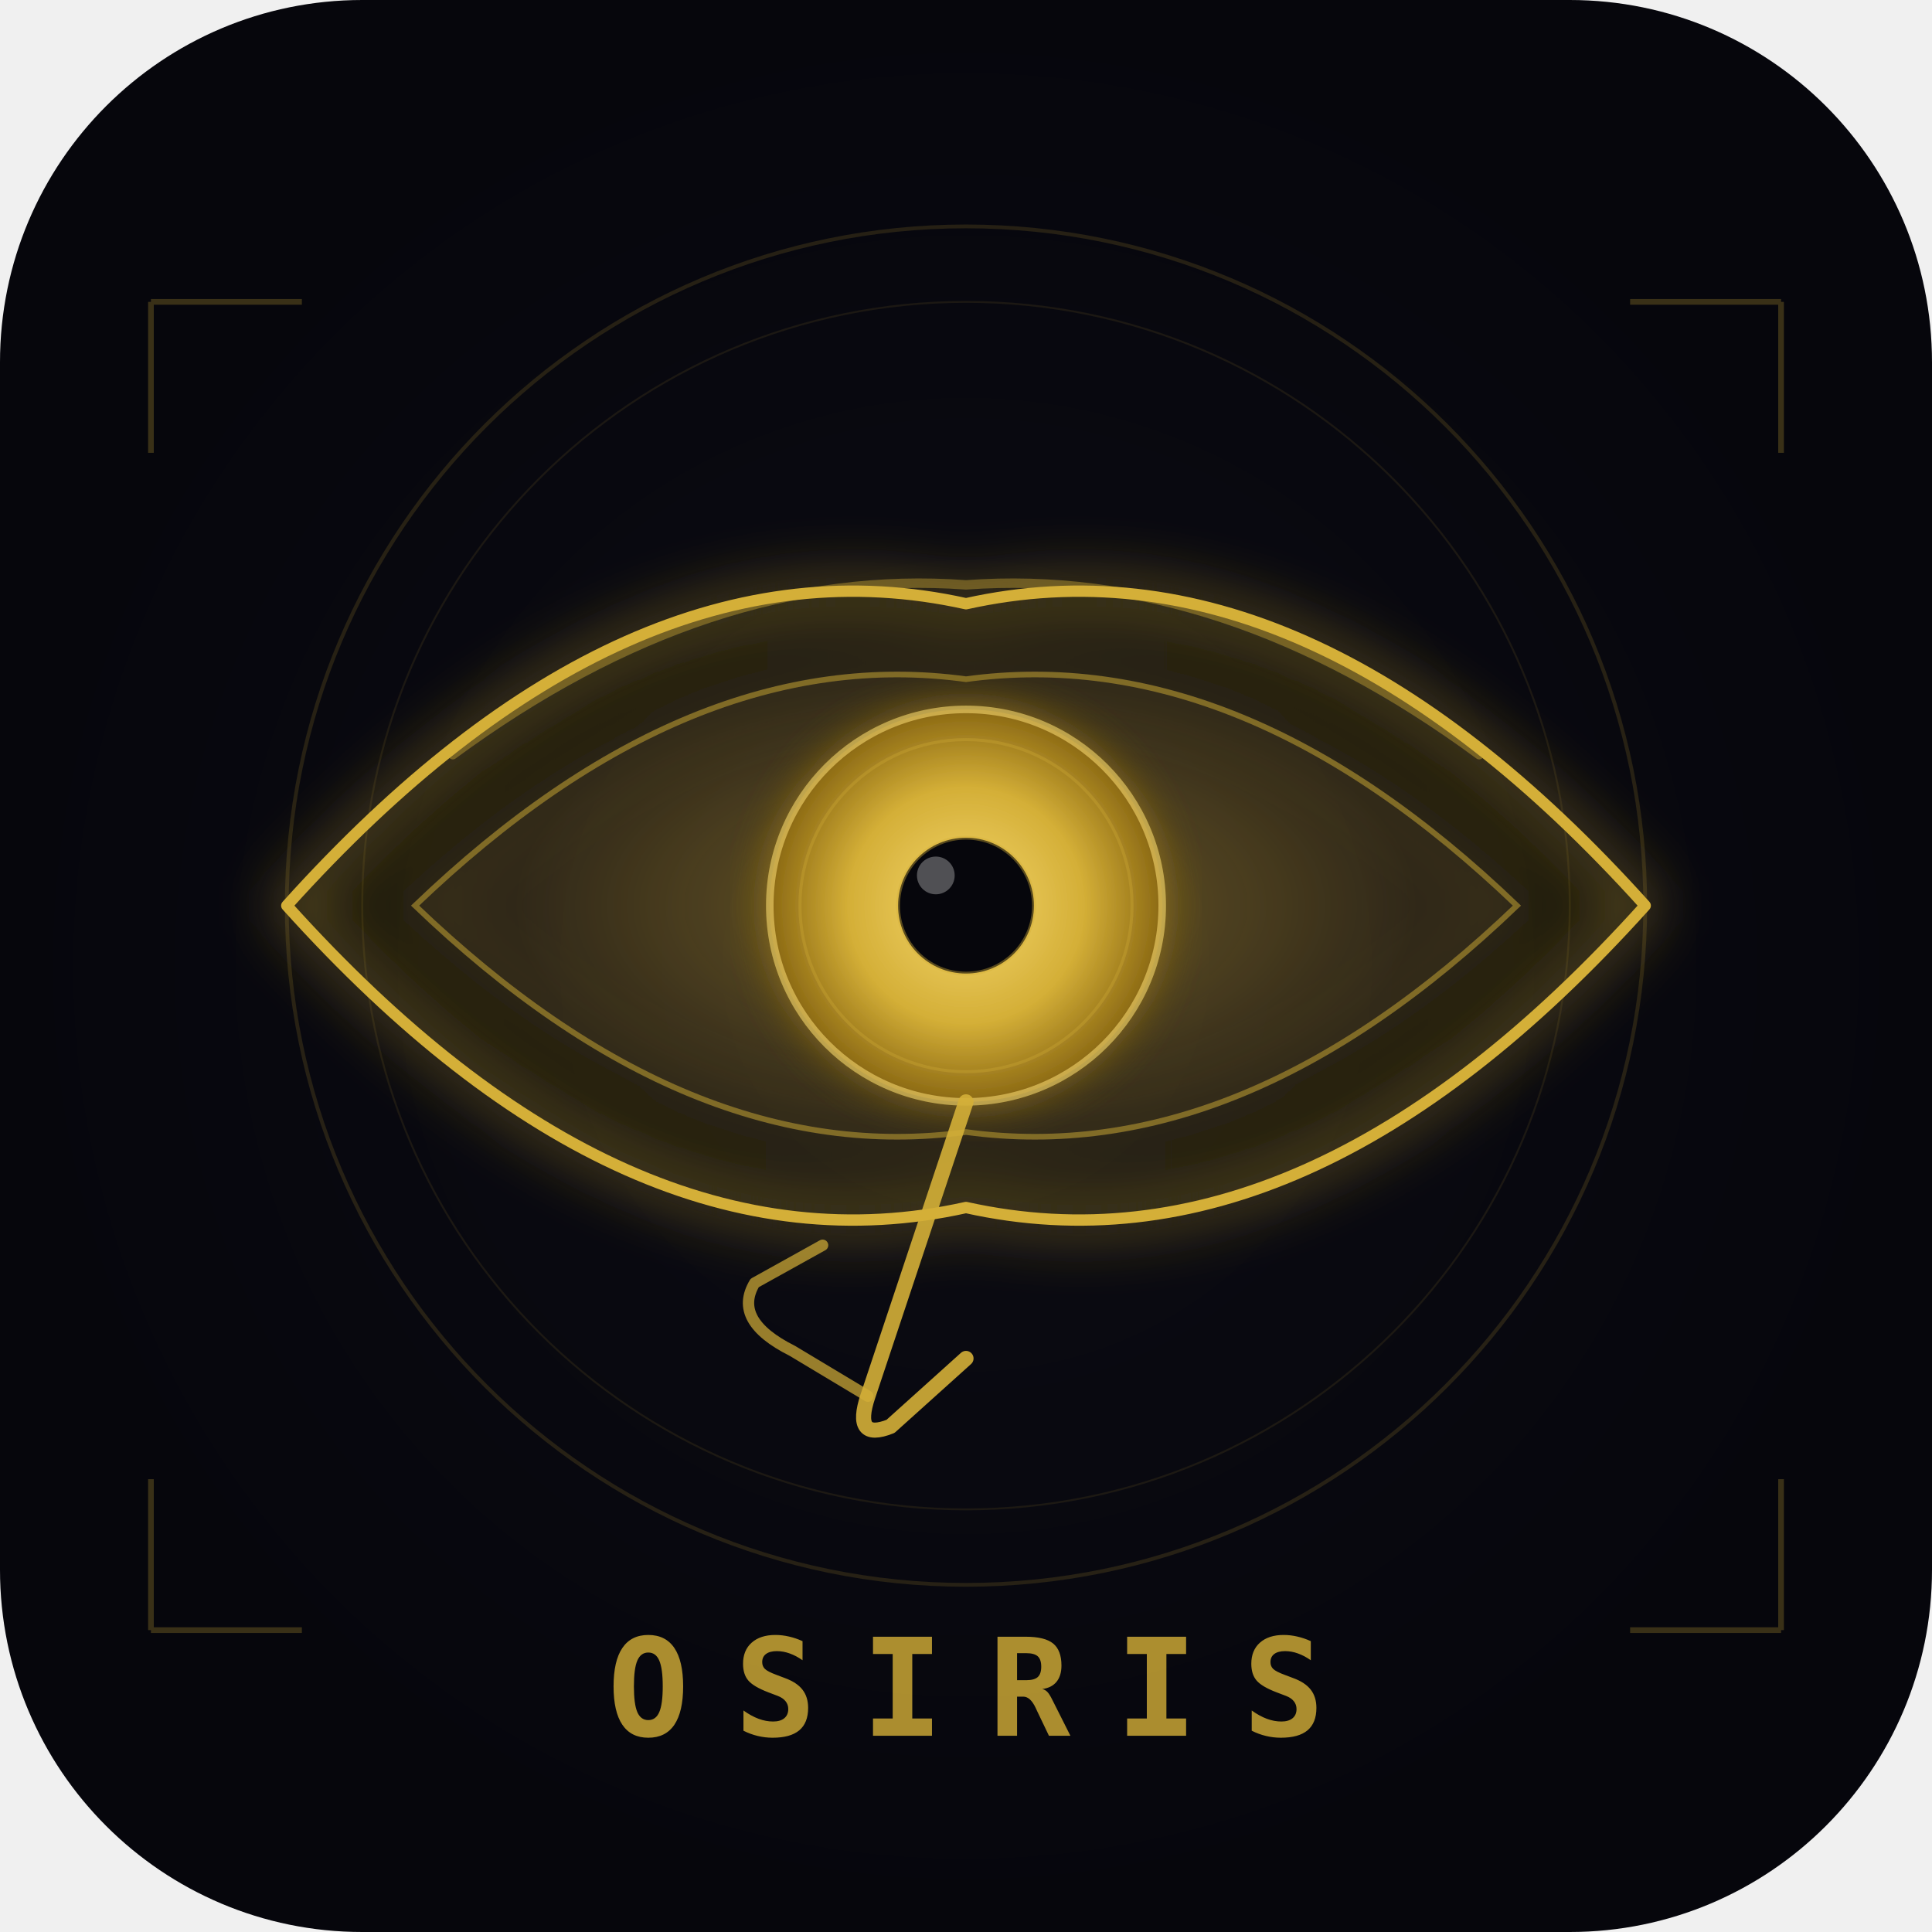
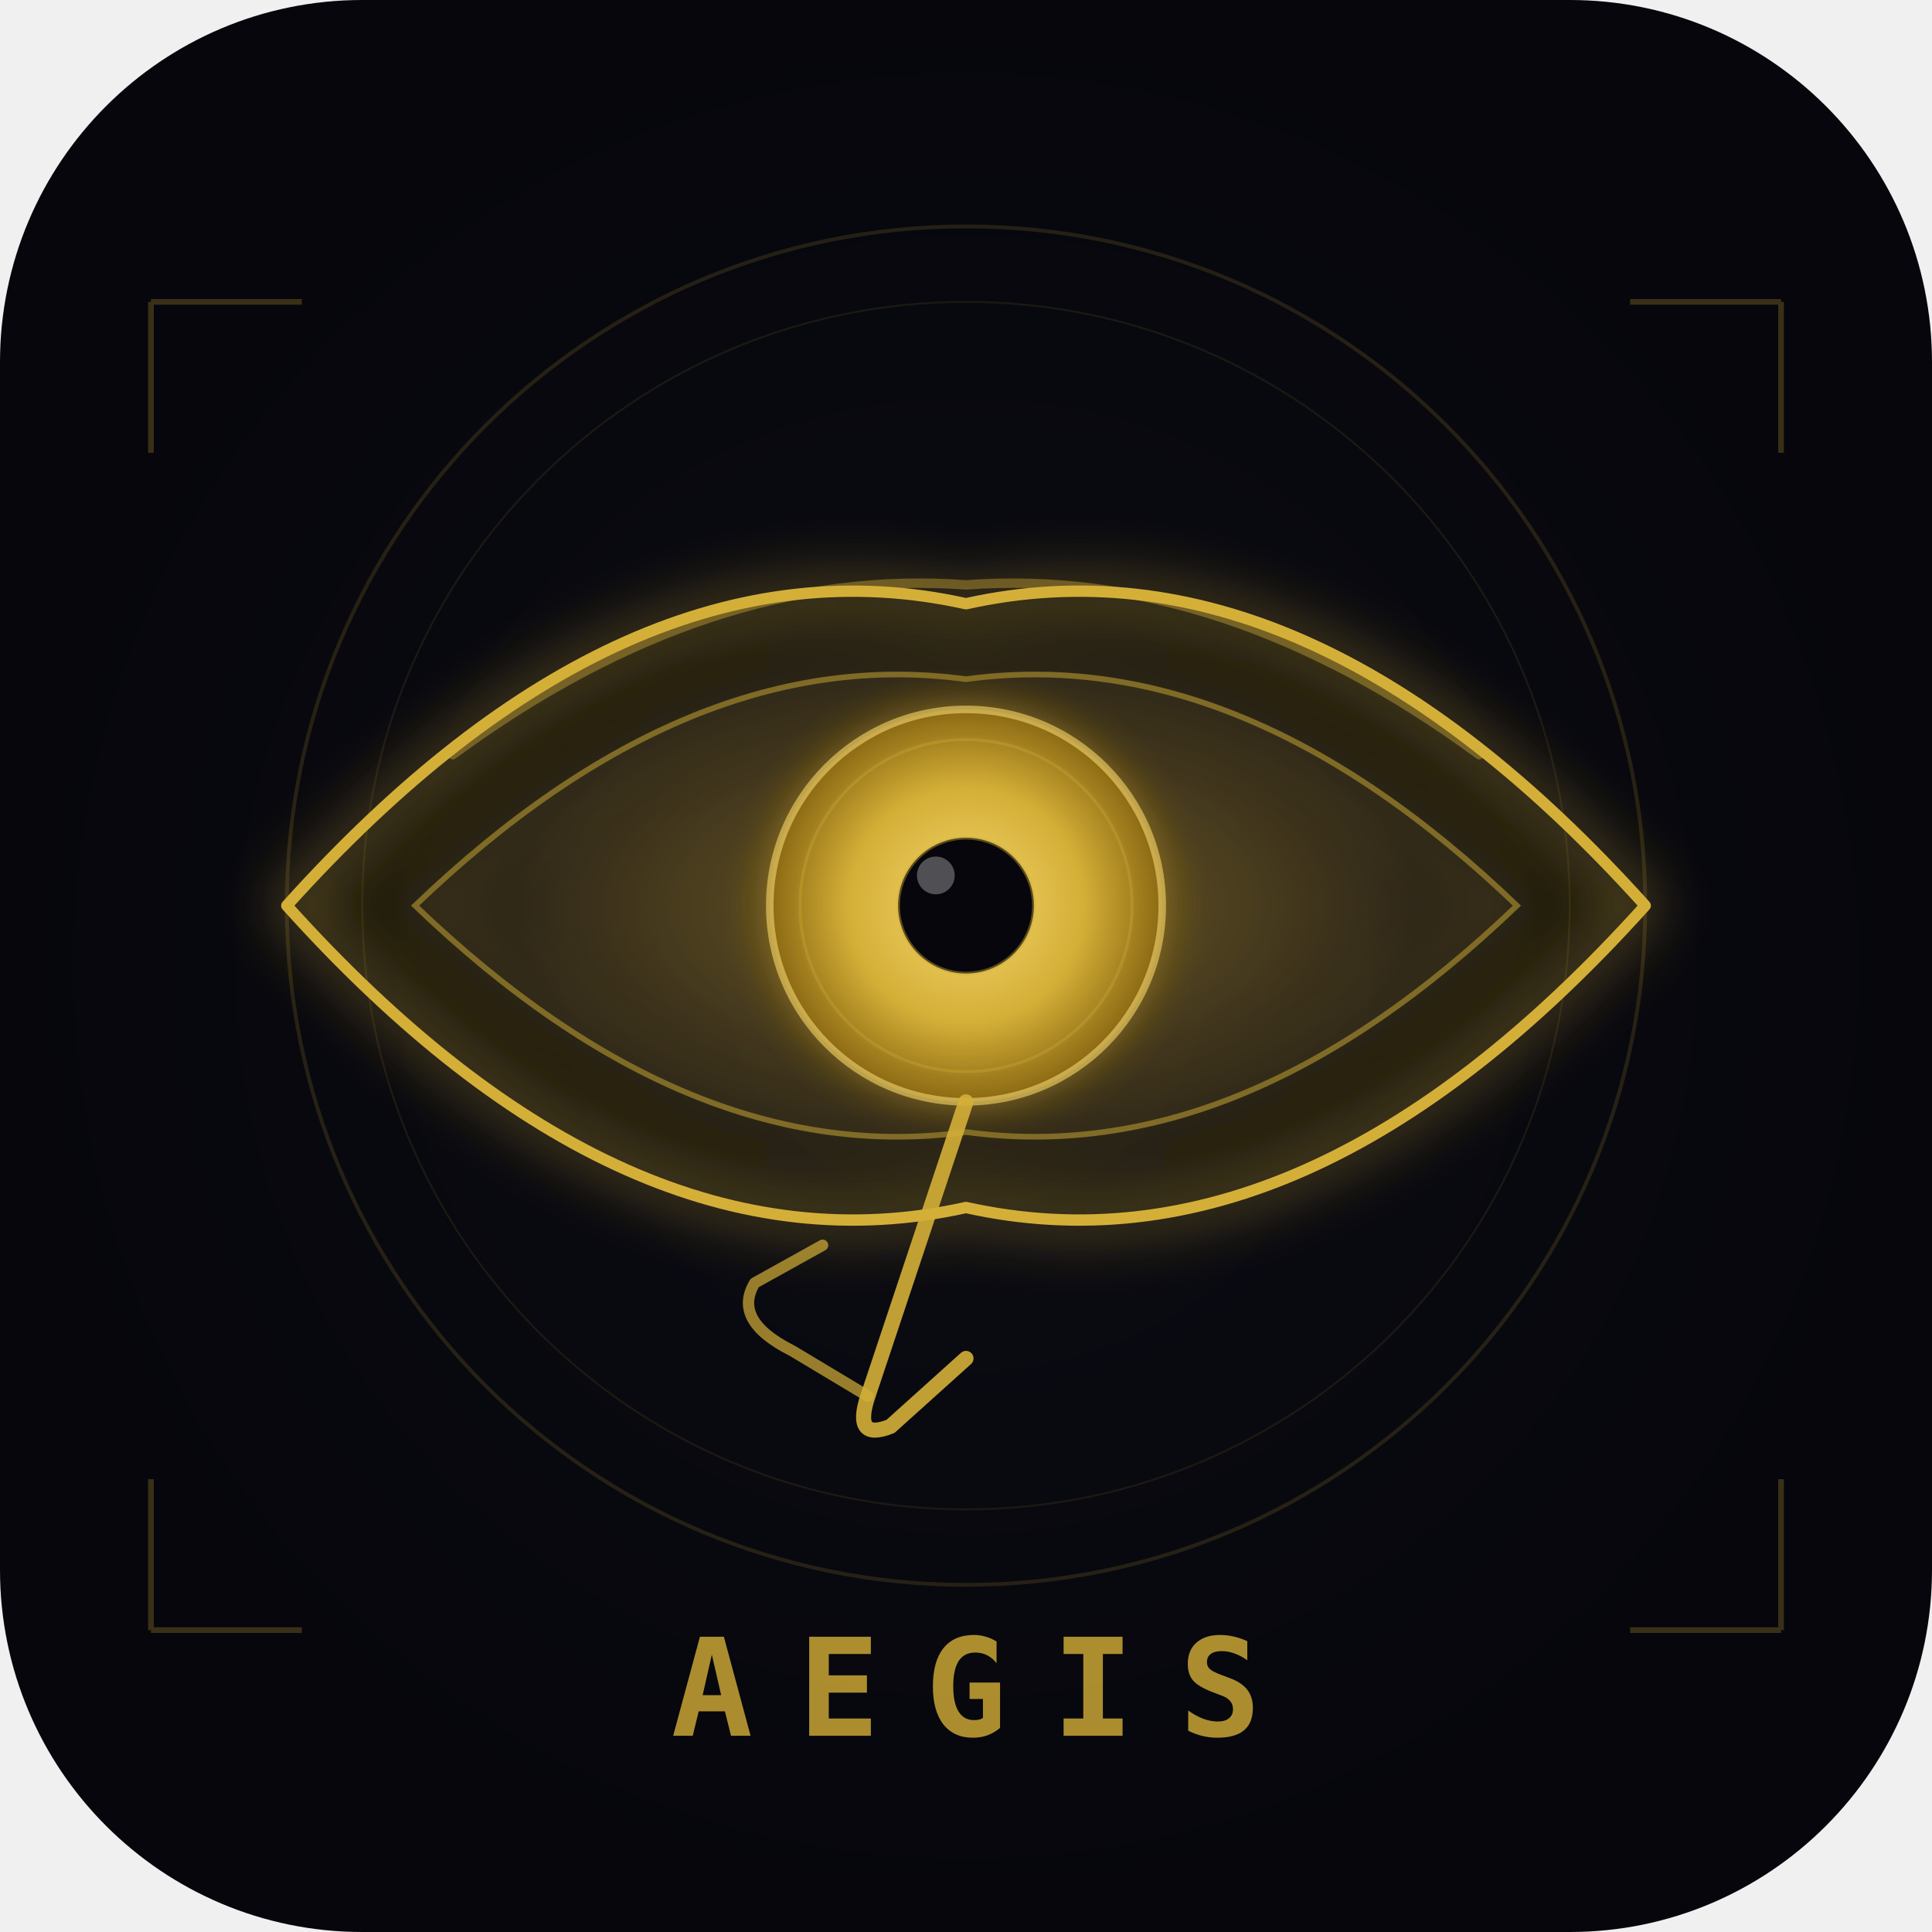
<svg xmlns="http://www.w3.org/2000/svg" viewBox="0 0 512 512" width="512" height="512">
  <defs>
    <radialGradient id="bg" cx="50%" cy="50%" r="50%">
      <stop offset="0%" stop-color="#0C0C14" />
      <stop offset="100%" stop-color="#06060C" />
    </radialGradient>
    <radialGradient id="iris" cx="50%" cy="50%" r="50%">
      <stop offset="0%" stop-color="#F5D76E" />
      <stop offset="60%" stop-color="#D4AF37" />
      <stop offset="100%" stop-color="#8B6914" />
    </radialGradient>
    <radialGradient id="glow" cx="50%" cy="50%" r="50%">
      <stop offset="0%" stop-color="#D4AF37" stop-opacity="0.4" />
      <stop offset="100%" stop-color="#D4AF37" stop-opacity="0" />
    </radialGradient>
    <filter id="f1" x="-50%" y="-50%" width="200%" height="200%">
      <feGaussianBlur stdDeviation="8" result="blur" />
      <feComposite in="SourceGraphic" in2="blur" operator="over" />
    </filter>
    <filter id="glow-filter">
      <feGaussianBlur stdDeviation="6" result="blur" />
      <feMerge>
        <feMergeNode in="blur" />
        <feMergeNode in="SourceGraphic" />
      </feMerge>
    </filter>
  </defs>
  <rect width="512" height="512" rx="96" fill="url(#bg)" />
  <circle cx="256" cy="240" r="180" fill="none" stroke="#D4AF37" stroke-width="1" opacity="0.15" />
  <circle cx="256" cy="240" r="160" fill="none" stroke="#D4AF37" stroke-width="0.5" opacity="0.1" />
  <ellipse cx="256" cy="240" rx="120" ry="60" fill="url(#glow)" />
  <g filter="url(#f1)">
    <path d="M76 240 Q166 140 256 160 Q346 140 436 240 Q346 340 256 320 Q166 340 76 240Z" fill="rgba(212,175,55,0.06)" stroke="#D4AF37" stroke-width="3" stroke-linejoin="round" />
    <path d="M110 240 Q183 170 256 180 Q329 170 402 240 Q329 310 256 300 Q183 310 110 240Z" fill="rgba(212,175,55,0.08)" stroke="#D4AF37" stroke-width="1.5" opacity="0.5" />
  </g>
  <circle cx="256" cy="240" r="52" fill="url(#iris)" filter="url(#glow-filter)" />
  <circle cx="256" cy="240" r="52" fill="none" stroke="#F5D76E" stroke-width="2" opacity="0.6" />
  <circle cx="256" cy="240" r="44" fill="none" stroke="#D4AF37" stroke-width="0.8" opacity="0.3" />
  <circle cx="256" cy="240" r="18" fill="#06060C" />
  <circle cx="256" cy="240" r="18" fill="none" stroke="#D4AF37" stroke-width="1" opacity="0.4" />
  <circle cx="248" cy="232" r="5" fill="white" opacity="0.3" />
  <g stroke="#D4AF37" fill="none" stroke-linecap="round" stroke-linejoin="round">
    <path d="M256 292 L230 370 Q226 382 236 378 L256 360" stroke-width="4" opacity="0.9" />
    <path d="M230 370 L210 358 Q194 350 200 340 L218 330" stroke-width="3" opacity="0.7" />
    <path d="M120 200 Q188 150 256 155 Q324 150 392 200" stroke-width="2.5" opacity="0.4" />
  </g>
  <g stroke="#D4AF37" stroke-width="1.5" opacity="0.25" fill="none">
    <path d="M40 80 L80 80 M40 80 L40 120" />
    <path d="M472 80 L432 80 M472 80 L472 120" />
    <path d="M40 432 L80 432 M40 432 L40 392" />
    <path d="M472 432 L432 432 M472 432 L472 392" />
  </g>
-   <text x="256" y="460" text-anchor="middle" font-family="monospace" font-size="36" fill="#D4AF37" letter-spacing="12" font-weight="700" opacity="0.8">OSIRIS</text>
+   <text x="256" y="460" text-anchor="middle" font-family="monospace" font-size="36" fill="#D4AF37" letter-spacing="12" font-weight="700" opacity="0.8">AEGIS</text>
</svg>
